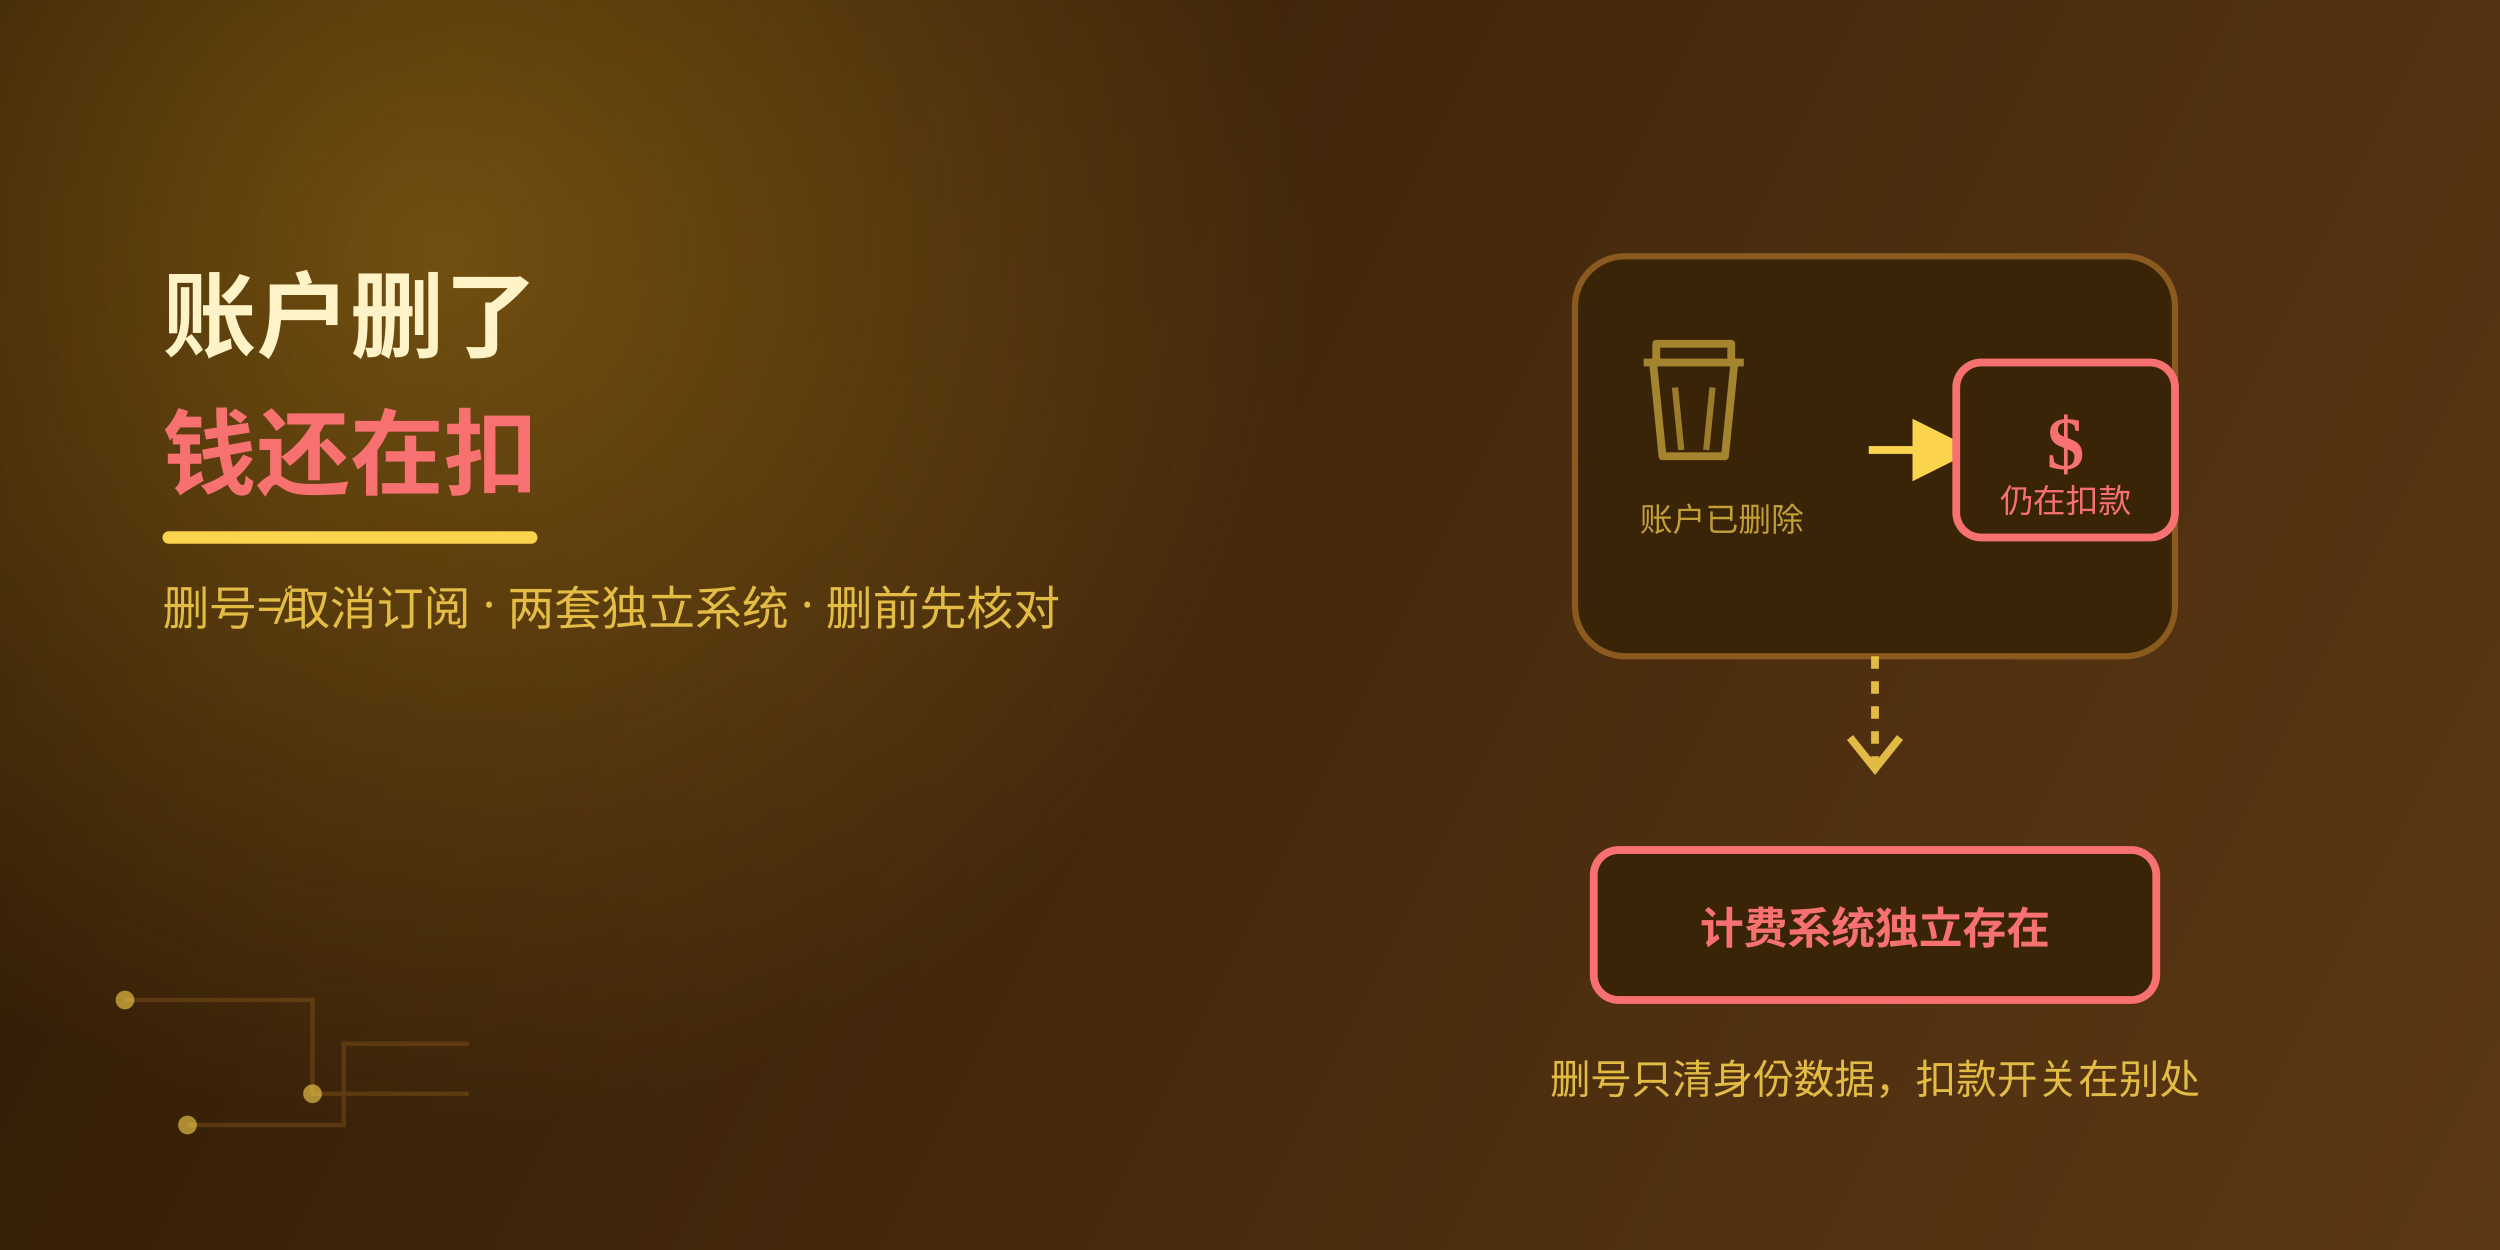
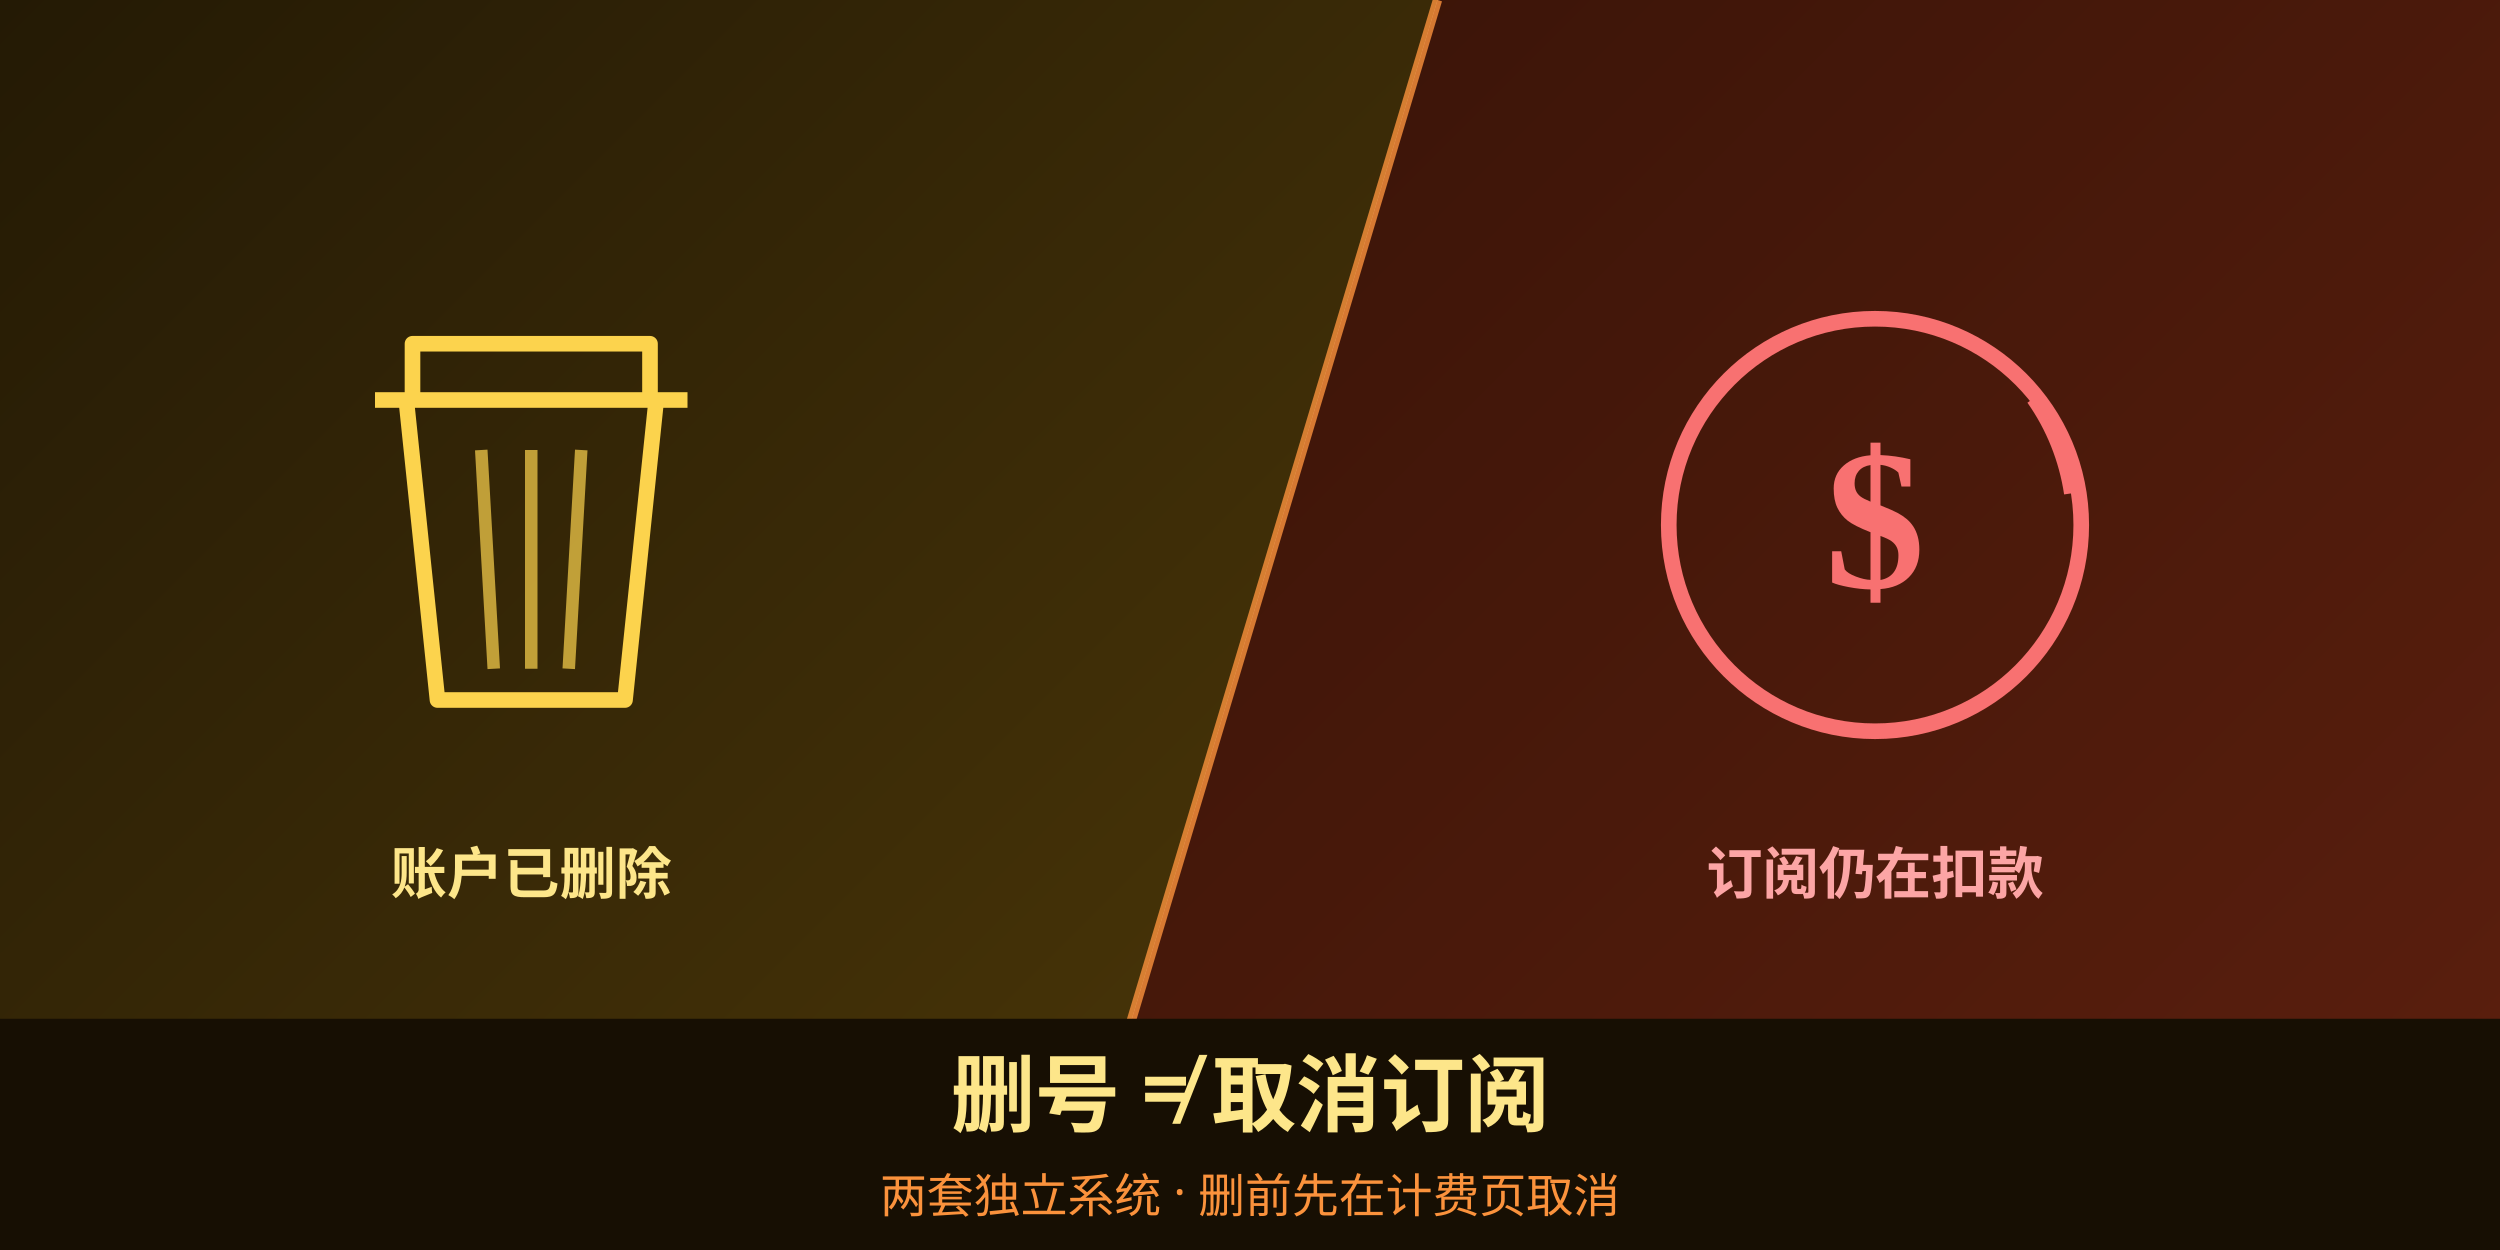
<svg xmlns="http://www.w3.org/2000/svg" viewBox="0 0 800 400" role="img" aria-label="删除AI账户后订阅仍在扣款封面图">
  <defs>
-     <linearGradient id="bgGradDel" x1="0" y1="0" x2="800" y2="400" gradientUnits="userSpaceOnUse">
-       <stop offset="0" stop-color="#2e1a05" />
-       <stop offset="1" stop-color="#5c3814" />
+     <linearGradient id="bgL" x1="0" y1="0" x2="400" y2="400" gradientUnits="userSpaceOnUse">
+       <stop offset="0" stop-color="#241a05" />
+       <stop offset="1" stop-color="#4a3608" />
    </linearGradient>
-     <radialGradient id="glowDel" cx="140" cy="80" r="280" gradientUnits="userSpaceOnUse">
-       <stop offset="0" stop-color="#fbbf24" stop-opacity="0.30" />
-       <stop offset="1" stop-color="#fbbf24" stop-opacity="0" />
-     </radialGradient>
+     <linearGradient id="bgR" x1="400" y1="0" x2="800" y2="400" gradientUnits="userSpaceOnUse">
+       <stop offset="0" stop-color="#3a1408" />
+       <stop offset="1" stop-color="#5c1f0e" />
+     </linearGradient>
  </defs>
-   <rect width="800" height="400" fill="url(#bgGradDel)" />
-   <rect width="800" height="400" fill="url(#glowDel)" />
-   <g stroke="#8a5a1e" stroke-width="1.4" opacity="0.4" fill="none">
-     <path d="M40 320 h60 v30 h50" />
-     <path d="M60 360 h50 v-26 h40" />
+   <polygon points="0,0 460,0 340,400 0,400" fill="url(#bgL)" />
+   <polygon points="460,0 800,0 800,400 340,400" fill="url(#bgR)" />
+   <line x1="460" y1="0" x2="340" y2="400" stroke="#fb923c" stroke-width="3" opacity="0.8" />
+   <g transform="translate(170,168)">
+     <path d="M-50 -40 h100 M-38 -40 v-18 h76 v18 M-40 -40 l10 96 h60 l10 -96" fill="none" stroke="#fcd34d" stroke-width="5" stroke-linejoin="round" />
+     <line x1="-16" y1="-24" x2="-12" y2="46" stroke="#fcd34d" stroke-width="4" opacity="0.7" />
+     <line x1="0" y1="-24" x2="0" y2="46" stroke="#fcd34d" stroke-width="4" opacity="0.7" />
+     <line x1="16" y1="-24" x2="12" y2="46" stroke="#fcd34d" stroke-width="4" opacity="0.7" />
  </g>
-   <g fill="#fcd34d" opacity="0.6">
-     <circle cx="40" cy="320" r="3" />
-     <circle cx="100" cy="350" r="3" />
-     <circle cx="60" cy="360" r="3" />
+   <text x="170" y="286" text-anchor="middle" font-family="'PingFang SC','Microsoft YaHei',sans-serif" font-size="18" font-weight="700" fill="#fde68a">账户已删除</text>
+   <g transform="translate(600,168)">
+     <circle cx="0" cy="0" r="66" fill="none" stroke="#f87171" stroke-width="5" />
+     <text x="0" y="20" text-anchor="middle" font-size="64" font-weight="700" fill="#f87171">$</text>
+     <path d="M50 -40 a70 70 0 0 1 12 30" fill="none" stroke="#f87171" stroke-width="3" marker-end="url(#arrowLoop)" />
  </g>
-   <text x="52" y="112" font-family="'PingFang SC','Microsoft YaHei',sans-serif" font-size="30" font-weight="700" fill="#fef3c7">账户删了</text>
-   <text x="52" y="156" font-family="'PingFang SC','Microsoft YaHei',sans-serif" font-size="30" font-weight="700" fill="#f87171">钱还在扣</text>
-   <rect x="52" y="170" width="120" height="4" rx="2" fill="#fcd34d" />
-   <text x="52" y="200" font-family="'PingFang SC','Microsoft YaHei',sans-serif" font-size="15" font-weight="400" fill="#fcd34d" opacity="0.85">删号≠取消订阅 · 两套独立系统 · 删前先核对</text>
-   <defs>
-     <marker id="arrowDel" markerWidth="8" markerHeight="8" refX="4" refY="4" orient="auto">
-       <path d="M0 0 L8 4 L0 8 Z" fill="#fcd34d" />
-     </marker>
-   </defs>
-   <g transform="translate(600,146)">
-     <rect x="-96" y="-64" width="192" height="128" rx="16" fill="#3a2408" stroke="#8a5a1e" stroke-width="2" />
-     <g transform="translate(-58,-16)">
-       <path d="M-16 -14 h32 M-12 -14 v-6 h24 v6 M-13 -14 l3 30 h20 l3 -30" fill="none" stroke="#fcd34d" stroke-width="2.5" opacity="0.55" stroke-linejoin="round" />
-       <line x1="-6" y1="-6" x2="-4" y2="14" stroke="#fcd34d" stroke-width="2" opacity="0.5" />
-       <line x1="6" y1="-6" x2="4" y2="14" stroke="#fcd34d" stroke-width="2" opacity="0.5" />
-     </g>
-     <text x="-49" y="24" text-anchor="middle" font-family="'PingFang SC','Microsoft YaHei',sans-serif" font-size="10.5" fill="#fcd34d" opacity="0.7">账户已删除</text>
-     <path d="M-2 -2 h24" stroke="#fcd34d" stroke-width="2.5" marker-end="url(#arrowDel)" />
-     <rect x="26" y="-30" width="70" height="56" rx="8" fill="#3a2408" stroke="#f87171" stroke-width="2.5" />
-     <text x="61" y="4" text-anchor="middle" font-size="24" font-weight="700" fill="#f87171">$</text>
-     <text x="61" y="18" text-anchor="middle" font-family="'PingFang SC','Microsoft YaHei',sans-serif" font-size="10.5" fill="#f87171">仍在扣款</text>
-   </g>
-   <g stroke="#fcd34d" stroke-width="2.5" fill="none" opacity="0.85">
-     <path d="M600 210 v34" stroke-dasharray="4 4" />
-     <path d="M592 236 l8 10 l8 -10" fill="none" />
-   </g>
-   <g transform="translate(600,296)">
-     <rect x="-90" y="-24" width="180" height="48" rx="8" fill="#3a2408" stroke="#f87171" stroke-width="2.5" />
-     <text x="0" y="6" text-anchor="middle" font-family="'PingFang SC','Microsoft YaHei',sans-serif" font-size="14" fill="#f87171" font-weight="700">计费系统独立存在</text>
-   </g>
-   <text x="600" y="350" text-anchor="middle" font-family="'PingFang SC','Microsoft YaHei',sans-serif" font-size="13" fill="#fcd34d" opacity="0.85">删号只清身份数据，扣款开关在别处</text>
+   <text x="600" y="286" text-anchor="middle" font-family="'PingFang SC','Microsoft YaHei',sans-serif" font-size="18" font-weight="700" fill="#fca5a5">订阅仍在扣款</text>
+   <rect x="0" y="326" width="800" height="74" fill="#170f03" />
+   <text x="400" y="360" text-anchor="middle" font-family="'PingFang SC','Microsoft YaHei',sans-serif" font-size="27" font-weight="700" fill="#fde68a">删号 ≠ 取消订阅</text>
+   <text x="400" y="388" text-anchor="middle" font-family="'PingFang SC','Microsoft YaHei',sans-serif" font-size="15" fill="#fb923c">两套独立系统 · 删前先在计费页取消</text>
</svg>
